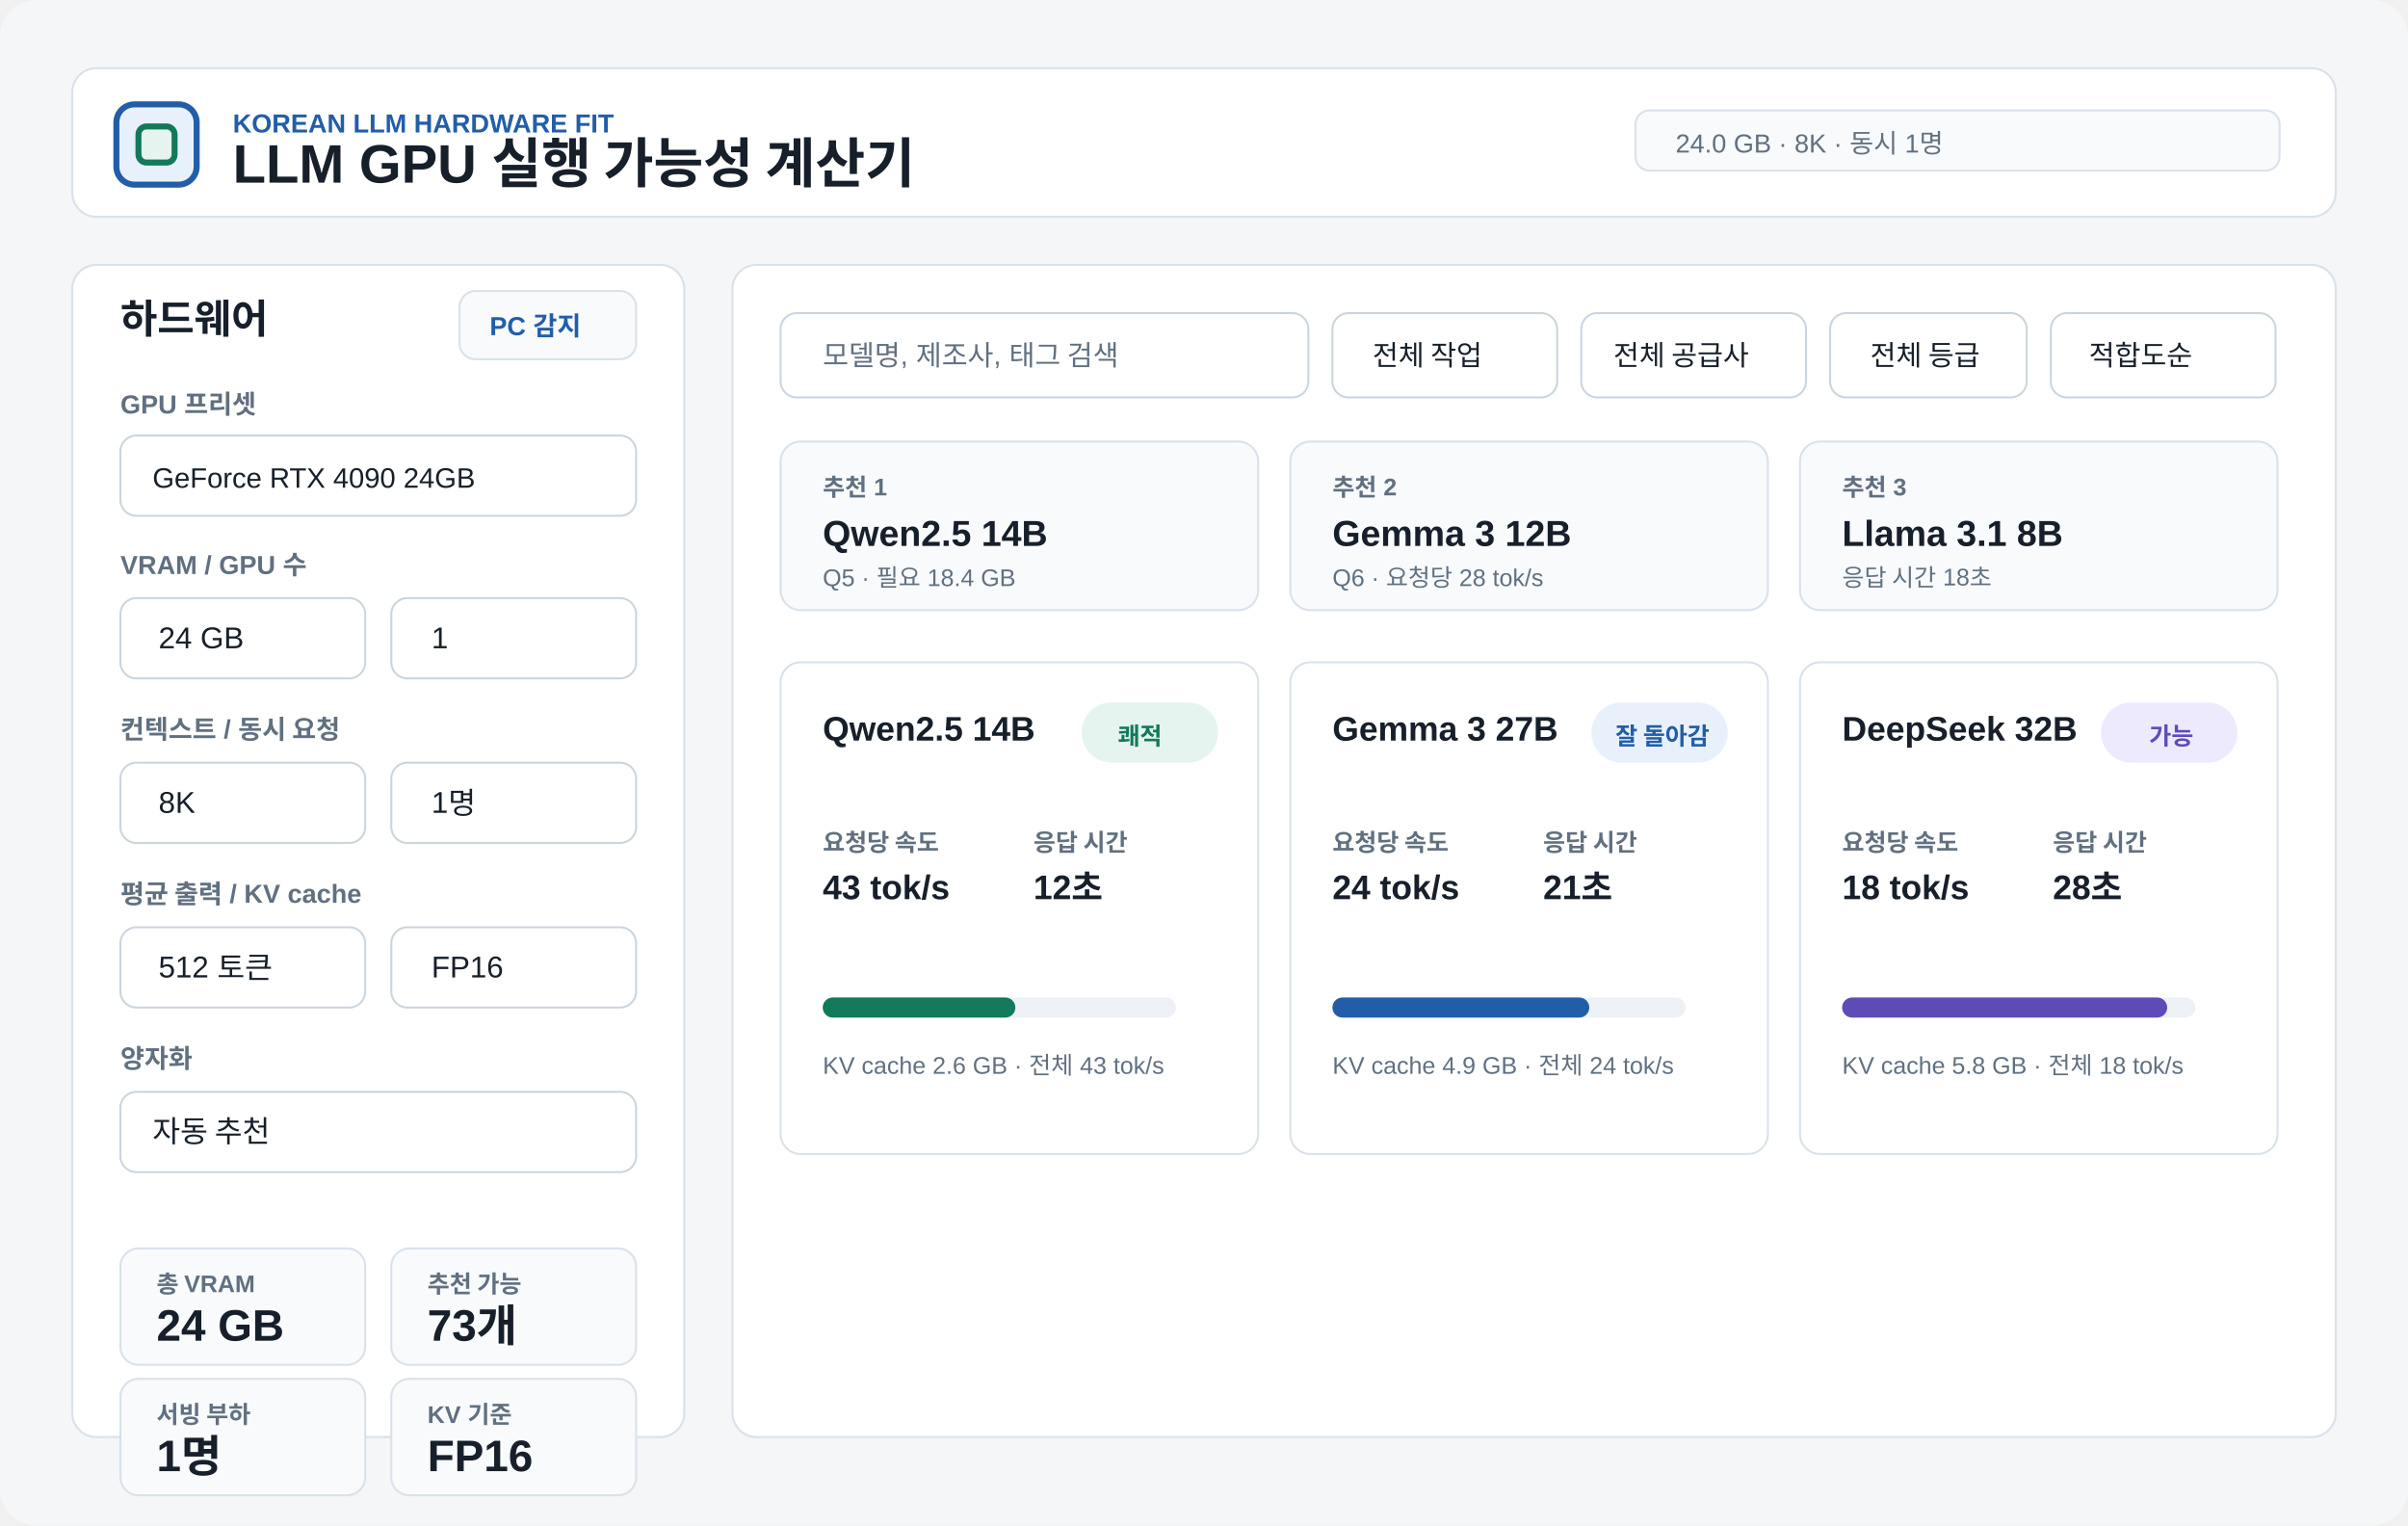
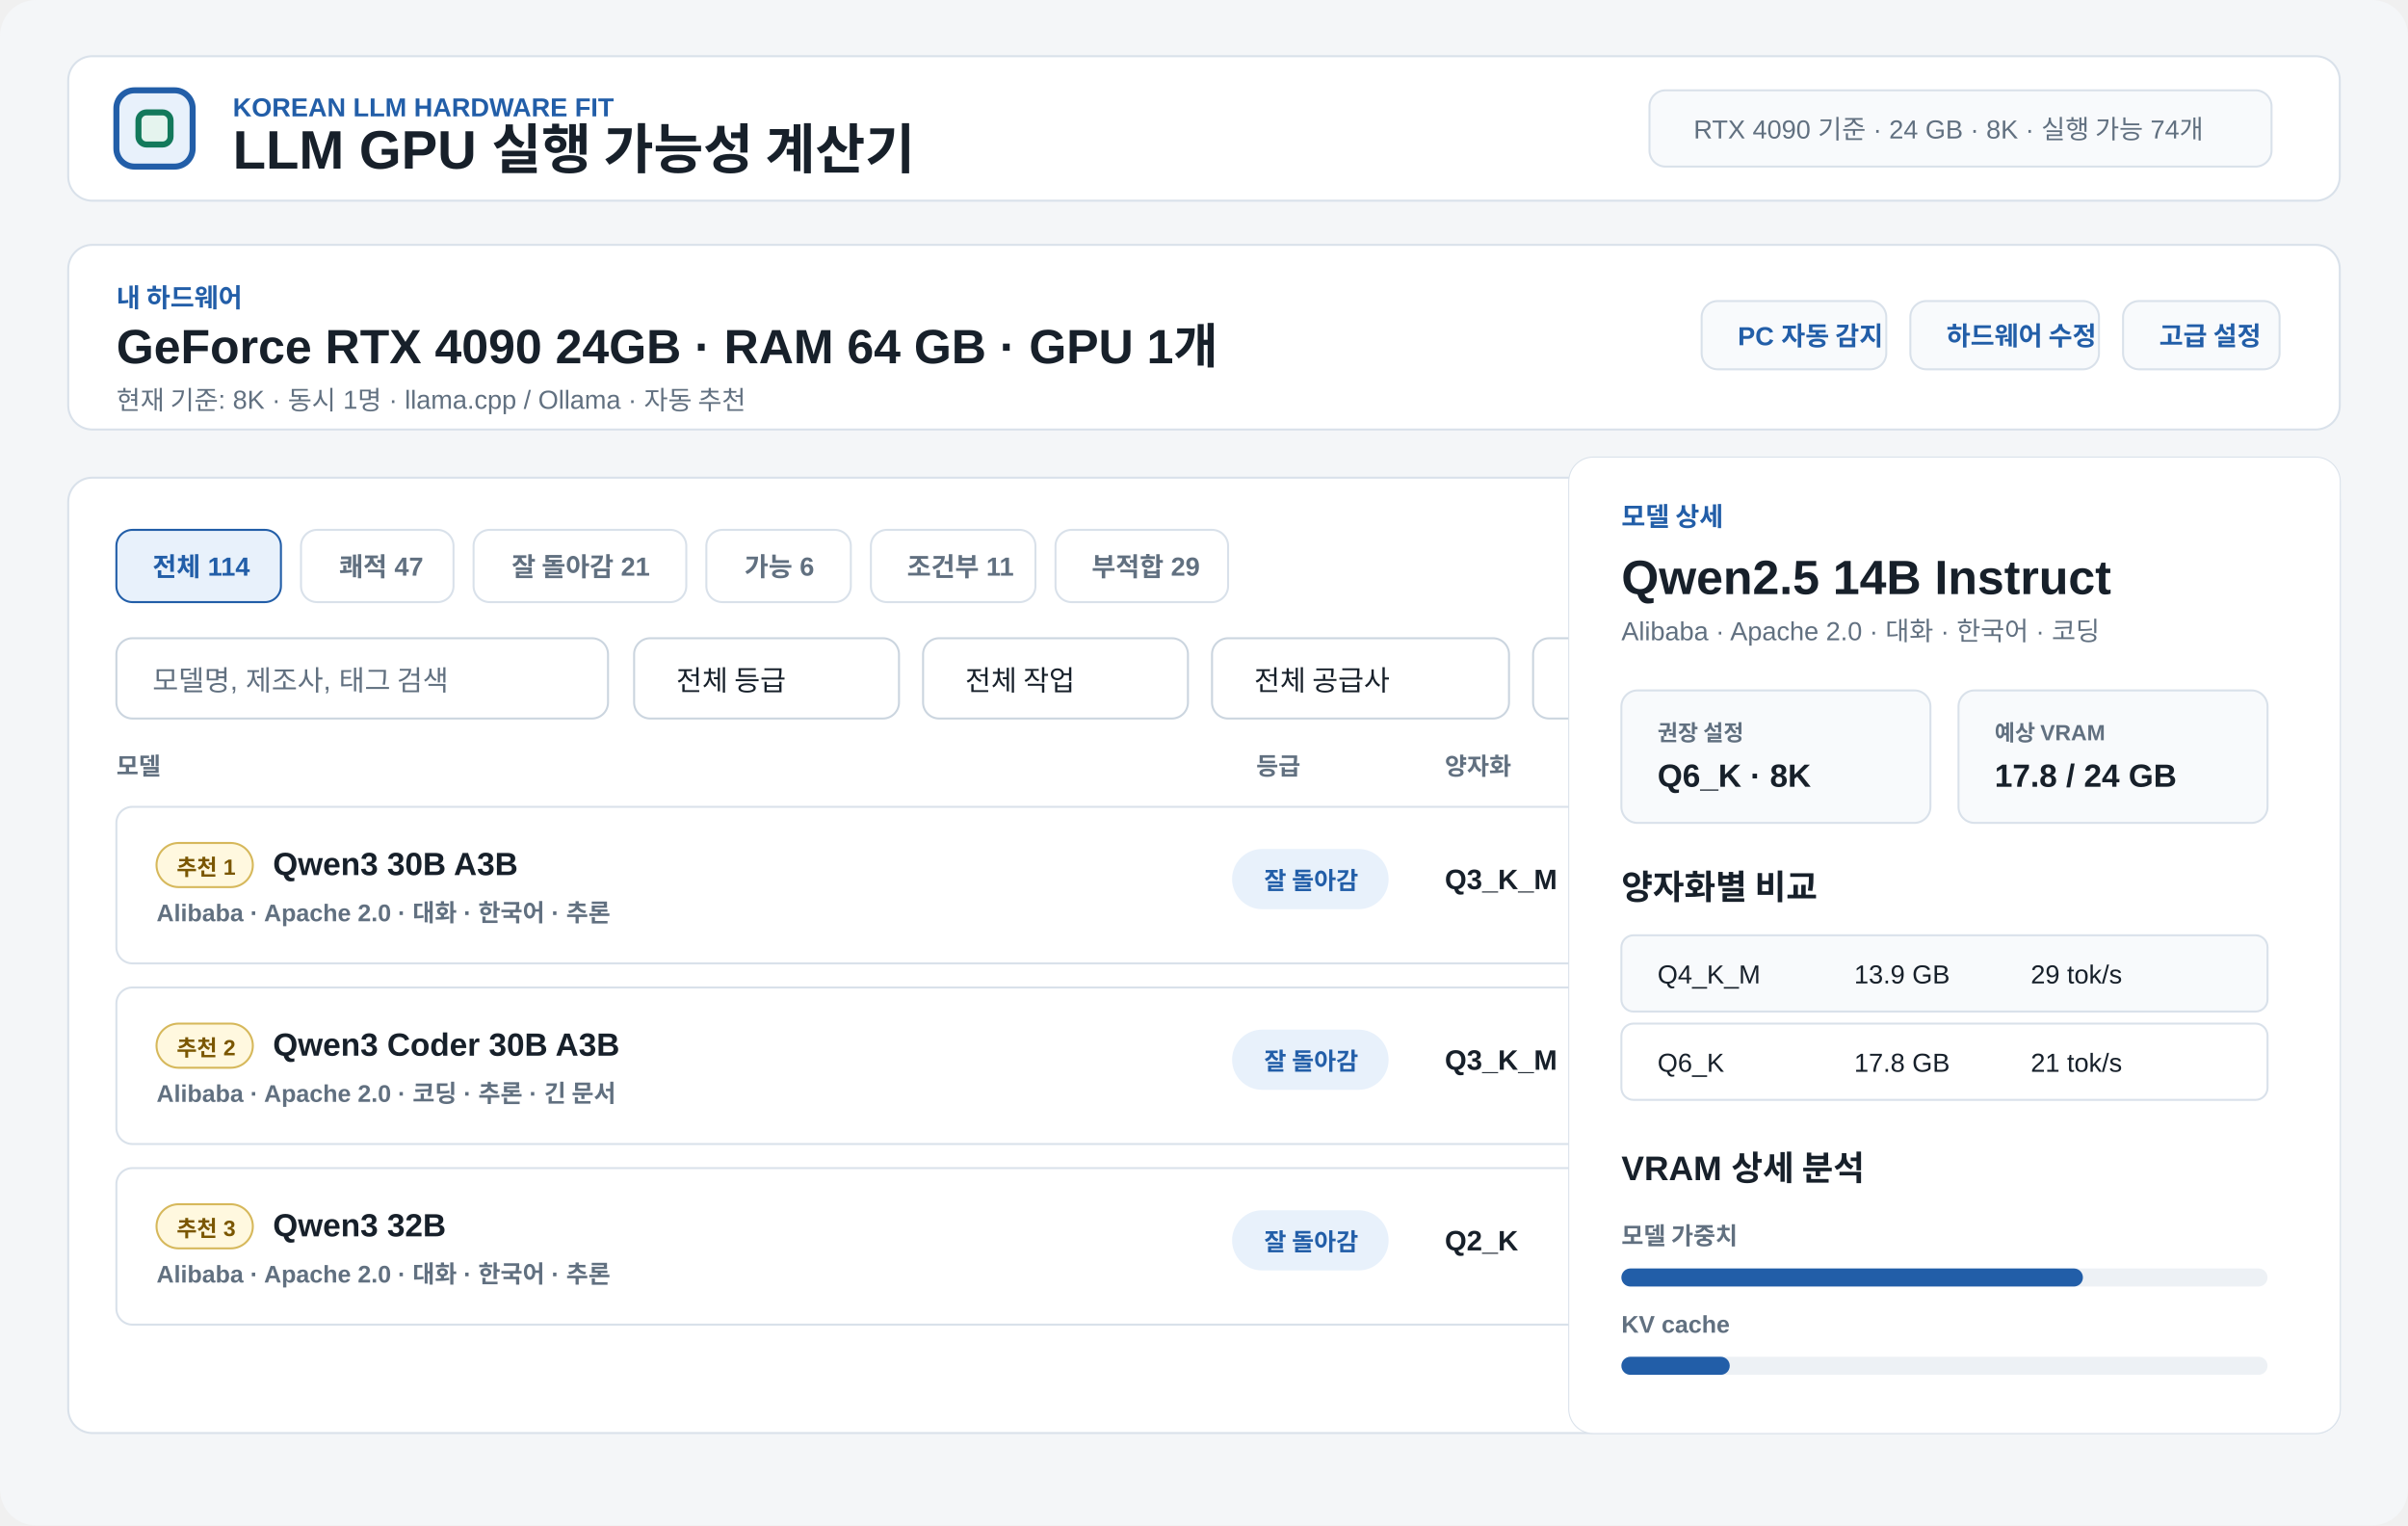
- <svg xmlns="http://www.w3.org/2000/svg" width="1200" height="760" viewBox="0 0 1200 760" fill="none" role="img" aria-label="LLM GPU 실행 가능성 계산기 화면 미리보기">
+ <svg xmlns="http://www.w3.org/2000/svg" width="1200" height="760" viewBox="0 0 1200 760" fill="none" role="img" aria-label="LLM GPU Checker list and model detail preview">
  <rect width="1200" height="760" rx="18" fill="#F4F6F8" />
-   <rect x="36" y="34" width="1128" height="74" rx="12" fill="#FFFFFF" stroke="#D9E1EA" />
-   <rect x="58" y="52" width="40" height="40" rx="9" fill="#E8F1FB" stroke="#225EA8" stroke-width="3" />
-   <rect x="69" y="63" width="18" height="18" rx="4" fill="#E5F4EE" stroke="#13795B" stroke-width="3" />
-   <text x="116" y="66" font-family="Arial, sans-serif" font-size="13" font-weight="700" fill="#225EA8">KOREAN LLM HARDWARE FIT</text>
-   <text x="116" y="91" font-family="Arial, sans-serif" font-size="27" font-weight="800" fill="#17202A">LLM GPU 실행 가능성 계산기</text>
-   <rect x="815" y="55" width="321" height="30" rx="7" fill="#F8FAFC" stroke="#D9E1EA" />
-   <text x="835" y="76" font-family="Arial, sans-serif" font-size="13" fill="#617080">24.0 GB · 8K · 동시 1명</text>
-   <rect x="36" y="132" width="305" height="584" rx="12" fill="#FFFFFF" stroke="#D9E1EA" />
-   <text x="60" y="166" font-family="Arial, sans-serif" font-size="20" font-weight="800" fill="#17202A">하드웨어</text>
-   <rect x="229" y="145" width="88" height="34" rx="8" fill="#F8FAFC" stroke="#D9E1EA" />
-   <text x="244" y="167" font-family="Arial, sans-serif" font-size="13" font-weight="700" fill="#225EA8">PC 감지</text>
-   <text x="60" y="206" font-family="Arial, sans-serif" font-size="13" font-weight="700" fill="#617080">GPU 프리셋</text>
-   <rect x="60" y="217" width="257" height="40" rx="8" fill="#FFFFFF" stroke="#CBD5DF" />
-   <text x="76" y="243" font-family="Arial, sans-serif" font-size="14" fill="#17202A">GeForce RTX 4090 24GB</text>
-   <text x="60" y="286" font-family="Arial, sans-serif" font-size="13" font-weight="700" fill="#617080">VRAM / GPU 수</text>
-   <rect x="60" y="298" width="122" height="40" rx="8" fill="#FFFFFF" stroke="#CBD5DF" />
-   <rect x="195" y="298" width="122" height="40" rx="8" fill="#FFFFFF" stroke="#CBD5DF" />
-   <text x="79" y="323" font-family="Arial, sans-serif" font-size="15" fill="#17202A">24 GB</text>
-   <text x="215" y="323" font-family="Arial, sans-serif" font-size="15" fill="#17202A">1</text>
-   <text x="60" y="368" font-family="Arial, sans-serif" font-size="13" font-weight="700" fill="#617080">컨텍스트 / 동시 요청</text>
-   <rect x="60" y="380" width="122" height="40" rx="8" fill="#FFFFFF" stroke="#CBD5DF" />
-   <rect x="195" y="380" width="122" height="40" rx="8" fill="#FFFFFF" stroke="#CBD5DF" />
-   <text x="79" y="405" font-family="Arial, sans-serif" font-size="15" fill="#17202A">8K</text>
-   <text x="215" y="405" font-family="Arial, sans-serif" font-size="15" fill="#17202A">1명</text>
-   <text x="60" y="450" font-family="Arial, sans-serif" font-size="13" font-weight="700" fill="#617080">평균 출력 / KV cache</text>
-   <rect x="60" y="462" width="122" height="40" rx="8" fill="#FFFFFF" stroke="#CBD5DF" />
-   <rect x="195" y="462" width="122" height="40" rx="8" fill="#FFFFFF" stroke="#CBD5DF" />
-   <text x="79" y="487" font-family="Arial, sans-serif" font-size="15" fill="#17202A">512 토큰</text>
-   <text x="215" y="487" font-family="Arial, sans-serif" font-size="15" fill="#17202A">FP16</text>
-   <text x="60" y="532" font-family="Arial, sans-serif" font-size="13" font-weight="700" fill="#617080">양자화</text>
-   <rect x="60" y="544" width="257" height="40" rx="8" fill="#FFFFFF" stroke="#CBD5DF" />
-   <text x="76" y="569" font-family="Arial, sans-serif" font-size="15" fill="#17202A">자동 추천</text>
-   <rect x="60" y="622" width="122" height="58" rx="9" fill="#F8FAFC" stroke="#D9E1EA" />
-   <rect x="195" y="622" width="122" height="58" rx="9" fill="#F8FAFC" stroke="#D9E1EA" />
-   <rect x="60" y="687" width="122" height="58" rx="9" fill="#F8FAFC" stroke="#D9E1EA" />
-   <rect x="195" y="687" width="122" height="58" rx="9" fill="#F8FAFC" stroke="#D9E1EA" />
-   <text x="78" y="644" font-family="Arial, sans-serif" font-size="12" font-weight="700" fill="#617080">총 VRAM</text>
-   <text x="78" y="668" font-family="Arial, sans-serif" font-size="22" font-weight="800" fill="#17202A">24 GB</text>
-   <text x="213" y="644" font-family="Arial, sans-serif" font-size="12" font-weight="700" fill="#617080">추천 가능</text>
-   <text x="213" y="668" font-family="Arial, sans-serif" font-size="22" font-weight="800" fill="#17202A">73개</text>
-   <text x="78" y="709" font-family="Arial, sans-serif" font-size="12" font-weight="700" fill="#617080">서빙 부하</text>
-   <text x="78" y="733" font-family="Arial, sans-serif" font-size="22" font-weight="800" fill="#17202A">1명</text>
-   <text x="213" y="709" font-family="Arial, sans-serif" font-size="12" font-weight="700" fill="#617080">KV 기준</text>
-   <text x="213" y="733" font-family="Arial, sans-serif" font-size="22" font-weight="800" fill="#17202A">FP16</text>
-   <rect x="365" y="132" width="799" height="584" rx="12" fill="#FFFFFF" stroke="#D9E1EA" />
-   <rect x="389" y="156" width="263" height="42" rx="8" fill="#FFFFFF" stroke="#CBD5DF" />
-   <text x="410" y="182" font-family="Arial, sans-serif" font-size="14" fill="#617080">모델명, 제조사, 태그 검색</text>
-   <rect x="664" y="156" width="112" height="42" rx="8" fill="#FFFFFF" stroke="#CBD5DF" />
-   <text x="684" y="182" font-family="Arial, sans-serif" font-size="14" fill="#17202A">전체 작업</text>
-   <rect x="788" y="156" width="112" height="42" rx="8" fill="#FFFFFF" stroke="#CBD5DF" />
-   <text x="804" y="182" font-family="Arial, sans-serif" font-size="14" fill="#17202A">전체 공급사</text>
-   <rect x="912" y="156" width="98" height="42" rx="8" fill="#FFFFFF" stroke="#CBD5DF" />
-   <text x="932" y="182" font-family="Arial, sans-serif" font-size="14" fill="#17202A">전체 등급</text>
-   <rect x="1022" y="156" width="112" height="42" rx="8" fill="#FFFFFF" stroke="#CBD5DF" />
-   <text x="1041" y="182" font-family="Arial, sans-serif" font-size="14" fill="#17202A">적합도순</text>
-   <rect x="389" y="220" width="238" height="84" rx="10" fill="#F8FAFC" stroke="#D9E1EA" />
-   <rect x="643" y="220" width="238" height="84" rx="10" fill="#F8FAFC" stroke="#D9E1EA" />
-   <rect x="897" y="220" width="238" height="84" rx="10" fill="#F8FAFC" stroke="#D9E1EA" />
-   <text x="410" y="247" font-family="Arial, sans-serif" font-size="12" font-weight="700" fill="#617080">추천 1</text>
-   <text x="410" y="272" font-family="Arial, sans-serif" font-size="18" font-weight="800" fill="#17202A">Qwen2.5 14B</text>
-   <text x="410" y="292" font-family="Arial, sans-serif" font-size="12" fill="#617080">Q5 · 필요 18.4 GB</text>
-   <text x="664" y="247" font-family="Arial, sans-serif" font-size="12" font-weight="700" fill="#617080">추천 2</text>
-   <text x="664" y="272" font-family="Arial, sans-serif" font-size="18" font-weight="800" fill="#17202A">Gemma 3 12B</text>
-   <text x="664" y="292" font-family="Arial, sans-serif" font-size="12" fill="#617080">Q6 · 요청당 28 tok/s</text>
-   <text x="918" y="247" font-family="Arial, sans-serif" font-size="12" font-weight="700" fill="#617080">추천 3</text>
-   <text x="918" y="272" font-family="Arial, sans-serif" font-size="18" font-weight="800" fill="#17202A">Llama 3.1 8B</text>
-   <text x="918" y="292" font-family="Arial, sans-serif" font-size="12" fill="#617080">응답 시간 18초</text>
-   <rect x="389" y="330" width="238" height="245" rx="10" fill="#FFFFFF" stroke="#D9E1EA" />
-   <rect x="643" y="330" width="238" height="245" rx="10" fill="#FFFFFF" stroke="#D9E1EA" />
-   <rect x="897" y="330" width="238" height="245" rx="10" fill="#FFFFFF" stroke="#D9E1EA" />
-   <rect x="539" y="350" width="68" height="30" rx="15" fill="#E5F4EE" />
-   <rect x="793" y="350" width="68" height="30" rx="15" fill="#E8F1FB" />
-   <rect x="1047" y="350" width="68" height="30" rx="15" fill="#EEEAFD" />
-   <text x="557" y="371" font-family="Arial, sans-serif" font-size="12" font-weight="800" fill="#13795B">쾌적</text>
-   <text x="805" y="371" font-family="Arial, sans-serif" font-size="12" font-weight="800" fill="#225EA8">잘 돌아감</text>
-   <text x="1071" y="371" font-family="Arial, sans-serif" font-size="12" font-weight="800" fill="#5F4BB6">가능</text>
-   <text x="410" y="369" font-family="Arial, sans-serif" font-size="17" font-weight="800" fill="#17202A">Qwen2.5 14B</text>
-   <text x="664" y="369" font-family="Arial, sans-serif" font-size="17" font-weight="800" fill="#17202A">Gemma 3 27B</text>
-   <text x="918" y="369" font-family="Arial, sans-serif" font-size="17" font-weight="800" fill="#17202A">DeepSeek 32B</text>
-   <text x="410" y="424" font-family="Arial, sans-serif" font-size="12" font-weight="700" fill="#617080">요청당 속도</text>
-   <text x="410" y="448" font-family="Arial, sans-serif" font-size="17" font-weight="800" fill="#17202A">43 tok/s</text>
-   <text x="515" y="424" font-family="Arial, sans-serif" font-size="12" font-weight="700" fill="#617080">응답 시간</text>
-   <text x="515" y="448" font-family="Arial, sans-serif" font-size="17" font-weight="800" fill="#17202A">12초</text>
-   <text x="664" y="424" font-family="Arial, sans-serif" font-size="12" font-weight="700" fill="#617080">요청당 속도</text>
-   <text x="664" y="448" font-family="Arial, sans-serif" font-size="17" font-weight="800" fill="#17202A">24 tok/s</text>
-   <text x="769" y="424" font-family="Arial, sans-serif" font-size="12" font-weight="700" fill="#617080">응답 시간</text>
-   <text x="769" y="448" font-family="Arial, sans-serif" font-size="17" font-weight="800" fill="#17202A">21초</text>
-   <text x="918" y="424" font-family="Arial, sans-serif" font-size="12" font-weight="700" fill="#617080">요청당 속도</text>
-   <text x="918" y="448" font-family="Arial, sans-serif" font-size="17" font-weight="800" fill="#17202A">18 tok/s</text>
-   <text x="1023" y="424" font-family="Arial, sans-serif" font-size="12" font-weight="700" fill="#617080">응답 시간</text>
-   <text x="1023" y="448" font-family="Arial, sans-serif" font-size="17" font-weight="800" fill="#17202A">28초</text>
-   <rect x="410" y="497" width="176" height="10" rx="5" fill="#EDF1F5" />
-   <rect x="410" y="497" width="96" height="10" rx="5" fill="#13795B" />
-   <rect x="664" y="497" width="176" height="10" rx="5" fill="#EDF1F5" />
-   <rect x="664" y="497" width="128" height="10" rx="5" fill="#225EA8" />
-   <rect x="918" y="497" width="176" height="10" rx="5" fill="#EDF1F5" />
-   <rect x="918" y="497" width="162" height="10" rx="5" fill="#5F4BB6" />
-   <text x="410" y="535" font-family="Arial, sans-serif" font-size="12" fill="#617080">KV cache 2.6 GB · 전체 43 tok/s</text>
-   <text x="664" y="535" font-family="Arial, sans-serif" font-size="12" fill="#617080">KV cache 4.9 GB · 전체 24 tok/s</text>
-   <text x="918" y="535" font-family="Arial, sans-serif" font-size="12" fill="#617080">KV cache 5.8 GB · 전체 18 tok/s</text>
+   <rect x="34" y="28" width="1132" height="72" rx="12" fill="#FFFFFF" stroke="#D9E1EA" />
+   <rect x="58" y="45" width="38" height="38" rx="9" fill="#E8F1FB" stroke="#225EA8" stroke-width="3" />
+   <rect x="69" y="56" width="16" height="16" rx="4" fill="#E5F4EE" stroke="#13795B" stroke-width="3" />
+   <text x="116" y="58" font-family="Arial, sans-serif" font-size="13" font-weight="700" fill="#225EA8">KOREAN LLM HARDWARE FIT</text>
+   <text x="116" y="84" font-family="Arial, sans-serif" font-size="27" font-weight="800" fill="#17202A">LLM GPU 실행 가능성 계산기</text>
+   <rect x="822" y="45" width="310" height="38" rx="8" fill="#F8FAFC" stroke="#D9E1EA" />
+   <text x="844" y="69" font-family="Arial, sans-serif" font-size="13" fill="#617080">RTX 4090 기준 · 24 GB · 8K · 실행 가능 74개</text>
+   <rect x="34" y="122" width="1132" height="92" rx="12" fill="#FFFFFF" stroke="#D9E1EA" />
+   <text x="58" y="153" font-family="Arial, sans-serif" font-size="13" font-weight="800" fill="#225EA8">내 하드웨어</text>
+   <text x="58" y="181" font-family="Arial, sans-serif" font-size="24" font-weight="800" fill="#17202A">GeForce RTX 4090 24GB · RAM 64 GB · GPU 1개</text>
+   <text x="58" y="204" font-family="Arial, sans-serif" font-size="13" fill="#617080">현재 기준: 8K · 동시 1명 · llama.cpp / Ollama · 자동 추천</text>
+   <rect x="848" y="150" width="92" height="34" rx="8" fill="#F8FAFC" stroke="#D9E1EA" />
+   <text x="866" y="172" font-family="Arial, sans-serif" font-size="13" font-weight="800" fill="#225EA8">PC 자동 감지</text>
+   <rect x="952" y="150" width="94" height="34" rx="8" fill="#F8FAFC" stroke="#D9E1EA" />
+   <text x="970" y="172" font-family="Arial, sans-serif" font-size="13" font-weight="800" fill="#225EA8">하드웨어 수정</text>
+   <rect x="1058" y="150" width="78" height="34" rx="8" fill="#F8FAFC" stroke="#D9E1EA" />
+   <text x="1076" y="172" font-family="Arial, sans-serif" font-size="13" font-weight="800" fill="#225EA8">고급 설정</text>
+   <rect x="34" y="238" width="1132" height="476" rx="12" fill="#FFFFFF" stroke="#D9E1EA" />
+   <g font-family="Arial, sans-serif" font-size="13" font-weight="800">
+     <rect x="58" y="264" width="82" height="36" rx="8" fill="#E8F1FB" stroke="#225EA8" />
+     <text x="76" y="287" fill="#225EA8">전체 114</text>
+     <rect x="150" y="264" width="76" height="36" rx="8" fill="#FFFFFF" stroke="#D9E1EA" />
+     <text x="169" y="287" fill="#617080">쾌적 47</text>
+     <rect x="236" y="264" width="106" height="36" rx="8" fill="#FFFFFF" stroke="#D9E1EA" />
+     <text x="255" y="287" fill="#617080">잘 돌아감 21</text>
+     <rect x="352" y="264" width="72" height="36" rx="8" fill="#FFFFFF" stroke="#D9E1EA" />
+     <text x="371" y="287" fill="#617080">가능 6</text>
+     <rect x="434" y="264" width="82" height="36" rx="8" fill="#FFFFFF" stroke="#D9E1EA" />
+     <text x="452" y="287" fill="#617080">조건부 11</text>
+     <rect x="526" y="264" width="86" height="36" rx="8" fill="#FFFFFF" stroke="#D9E1EA" />
+     <text x="544" y="287" fill="#617080">부적합 29</text>
+   </g>
+   <rect x="58" y="318" width="245" height="40" rx="8" fill="#FFFFFF" stroke="#CBD5DF" />
+   <text x="76" y="344" font-family="Arial, sans-serif" font-size="14" fill="#617080">모델명, 제조사, 태그 검색</text>
+   <rect x="316" y="318" width="132" height="40" rx="8" fill="#FFFFFF" stroke="#CBD5DF" />
+   <text x="337" y="344" font-family="Arial, sans-serif" font-size="14" fill="#17202A">전체 등급</text>
+   <rect x="460" y="318" width="132" height="40" rx="8" fill="#FFFFFF" stroke="#CBD5DF" />
+   <text x="481" y="344" font-family="Arial, sans-serif" font-size="14" fill="#17202A">전체 작업</text>
+   <rect x="604" y="318" width="148" height="40" rx="8" fill="#FFFFFF" stroke="#CBD5DF" />
+   <text x="625" y="344" font-family="Arial, sans-serif" font-size="14" fill="#17202A">전체 공급사</text>
+   <rect x="764" y="318" width="150" height="40" rx="8" fill="#FFFFFF" stroke="#CBD5DF" />
+   <text x="785" y="344" font-family="Arial, sans-serif" font-size="14" fill="#17202A">추천순</text>
+   <rect x="928" y="318" width="54" height="40" rx="8" fill="#225EA8" />
+   <text x="943" y="344" font-family="Arial, sans-serif" font-size="14" font-weight="800" fill="#FFFFFF">목록</text>
+   <rect x="992" y="318" width="54" height="40" rx="8" fill="#F8FAFC" stroke="#D9E1EA" />
+   <text x="1007" y="344" font-family="Arial, sans-serif" font-size="14" font-weight="800" fill="#225EA8">카드</text>
+   <text x="58" y="386" font-family="Arial, sans-serif" font-size="12" font-weight="800" fill="#617080">모델</text>
+   <text x="626" y="386" font-family="Arial, sans-serif" font-size="12" font-weight="800" fill="#617080">등급</text>
+   <text x="720" y="386" font-family="Arial, sans-serif" font-size="12" font-weight="800" fill="#617080">양자화</text>
+   <g font-family="Arial, sans-serif">
+     <rect x="58" y="402" width="1048" height="78" rx="8" fill="#FFFFFF" stroke="#D9E1EA" />
+     <rect x="78" y="420" width="48" height="22" rx="11" fill="#FFF8DF" stroke="#D6B85B" />
+     <text x="88" y="436" font-size="11" font-weight="800" fill="#7A5600">추천 1</text>
+     <text x="136" y="436" font-size="16" font-weight="800" fill="#17202A">Qwen3 30B A3B</text>
+     <text x="78" y="459" font-size="12" font-weight="700" fill="#617080">Alibaba · Apache 2.0 · 대화 · 한국어 · 추론</text>
+     <rect x="614" y="423" width="78" height="30" rx="15" fill="#E8F1FB" />
+     <text x="630" y="443" font-size="12" font-weight="800" fill="#225EA8">잘 돌아감</text>
+     <text x="720" y="443" font-size="14" font-weight="800" fill="#17202A">Q3_K_M</text>
+     <rect x="58" y="492" width="1048" height="78" rx="8" fill="#FFFFFF" stroke="#D9E1EA" />
+     <rect x="78" y="510" width="48" height="22" rx="11" fill="#FFF8DF" stroke="#D6B85B" />
+     <text x="88" y="526" font-size="11" font-weight="800" fill="#7A5600">추천 2</text>
+     <text x="136" y="526" font-size="16" font-weight="800" fill="#17202A">Qwen3 Coder 30B A3B</text>
+     <text x="78" y="549" font-size="12" font-weight="700" fill="#617080">Alibaba · Apache 2.0 · 코딩 · 추론 · 긴 문서</text>
+     <rect x="614" y="513" width="78" height="30" rx="15" fill="#E8F1FB" />
+     <text x="630" y="533" font-size="12" font-weight="800" fill="#225EA8">잘 돌아감</text>
+     <text x="720" y="533" font-size="14" font-weight="800" fill="#17202A">Q3_K_M</text>
+     <rect x="58" y="582" width="1048" height="78" rx="8" fill="#FFFFFF" stroke="#D9E1EA" />
+     <rect x="78" y="600" width="48" height="22" rx="11" fill="#FFF8DF" stroke="#D6B85B" />
+     <text x="88" y="616" font-size="11" font-weight="800" fill="#7A5600">추천 3</text>
+     <text x="136" y="616" font-size="16" font-weight="800" fill="#17202A">Qwen3 32B</text>
+     <text x="78" y="639" font-size="12" font-weight="700" fill="#617080">Alibaba · Apache 2.0 · 대화 · 한국어 · 추론</text>
+     <rect x="614" y="603" width="78" height="30" rx="15" fill="#E8F1FB" />
+     <text x="630" y="623" font-size="12" font-weight="800" fill="#225EA8">잘 돌아감</text>
+     <text x="720" y="623" font-size="14" font-weight="800" fill="#17202A">Q2_K</text>
+   </g>
+   <rect x="782" y="228" width="384" height="486" rx="12" fill="#FFFFFF" stroke="#D9E1EA" />
+   <rect x="782" y="228" width="384" height="486" rx="12" fill="url(#drawerFade)" />
+   <text x="808" y="262" font-family="Arial, sans-serif" font-size="13" font-weight="800" fill="#225EA8">모델 상세</text>
+   <text x="808" y="296" font-family="Arial, sans-serif" font-size="24" font-weight="800" fill="#17202A">Qwen2.5 14B Instruct</text>
+   <text x="808" y="319" font-family="Arial, sans-serif" font-size="13" fill="#617080">Alibaba · Apache 2.0 · 대화 · 한국어 · 코딩</text>
+   <rect x="808" y="344" width="154" height="66" rx="8" fill="#F8FAFC" stroke="#D9E1EA" />
+   <text x="826" y="369" font-family="Arial, sans-serif" font-size="11" font-weight="800" fill="#617080">권장 설정</text>
+   <text x="826" y="392" font-family="Arial, sans-serif" font-size="16" font-weight="800" fill="#17202A">Q6_K · 8K</text>
+   <rect x="976" y="344" width="154" height="66" rx="8" fill="#F8FAFC" stroke="#D9E1EA" />
+   <text x="994" y="369" font-family="Arial, sans-serif" font-size="11" font-weight="800" fill="#617080">예상 VRAM</text>
+   <text x="994" y="392" font-family="Arial, sans-serif" font-size="16" font-weight="800" fill="#17202A">17.8 / 24 GB</text>
+   <text x="808" y="448" font-family="Arial, sans-serif" font-size="17" font-weight="800" fill="#17202A">양자화별 비교</text>
+   <rect x="808" y="466" width="322" height="38" rx="6" fill="#F8FAFC" stroke="#D9E1EA" />
+   <text x="826" y="490" font-family="Arial, sans-serif" font-size="13" fill="#17202A">Q4_K_M</text>
+   <text x="924" y="490" font-family="Arial, sans-serif" font-size="13" fill="#17202A">13.9 GB</text>
+   <text x="1012" y="490" font-family="Arial, sans-serif" font-size="13" fill="#17202A">29 tok/s</text>
+   <rect x="808" y="510" width="322" height="38" rx="6" fill="#FFFFFF" stroke="#D9E1EA" />
+   <text x="826" y="534" font-family="Arial, sans-serif" font-size="13" fill="#17202A">Q6_K</text>
+   <text x="924" y="534" font-family="Arial, sans-serif" font-size="13" fill="#17202A">17.8 GB</text>
+   <text x="1012" y="534" font-family="Arial, sans-serif" font-size="13" fill="#17202A">21 tok/s</text>
+   <text x="808" y="588" font-family="Arial, sans-serif" font-size="17" font-weight="800" fill="#17202A">VRAM 상세 분석</text>
+   <text x="808" y="620" font-family="Arial, sans-serif" font-size="12" font-weight="800" fill="#617080">모델 가중치</text>
+   <rect x="808" y="632" width="322" height="9" rx="4.5" fill="#EDF1F5" />
+   <rect x="808" y="632" width="230" height="9" rx="4.5" fill="#225EA8" />
+   <text x="808" y="664" font-family="Arial, sans-serif" font-size="12" font-weight="800" fill="#617080">KV cache</text>
+   <rect x="808" y="676" width="322" height="9" rx="4.5" fill="#EDF1F5" />
+   <rect x="808" y="676" width="54" height="9" rx="4.5" fill="#225EA8" />
+   <defs>
+     <linearGradient id="drawerFade" x1="782" y1="228" x2="782" y2="714" gradientUnits="userSpaceOnUse">
+       <stop stop-color="#FFFFFF" />
+       <stop offset="1" stop-color="#FFFFFF" stop-opacity="0.96" />
+     </linearGradient>
+   </defs>
</svg>
